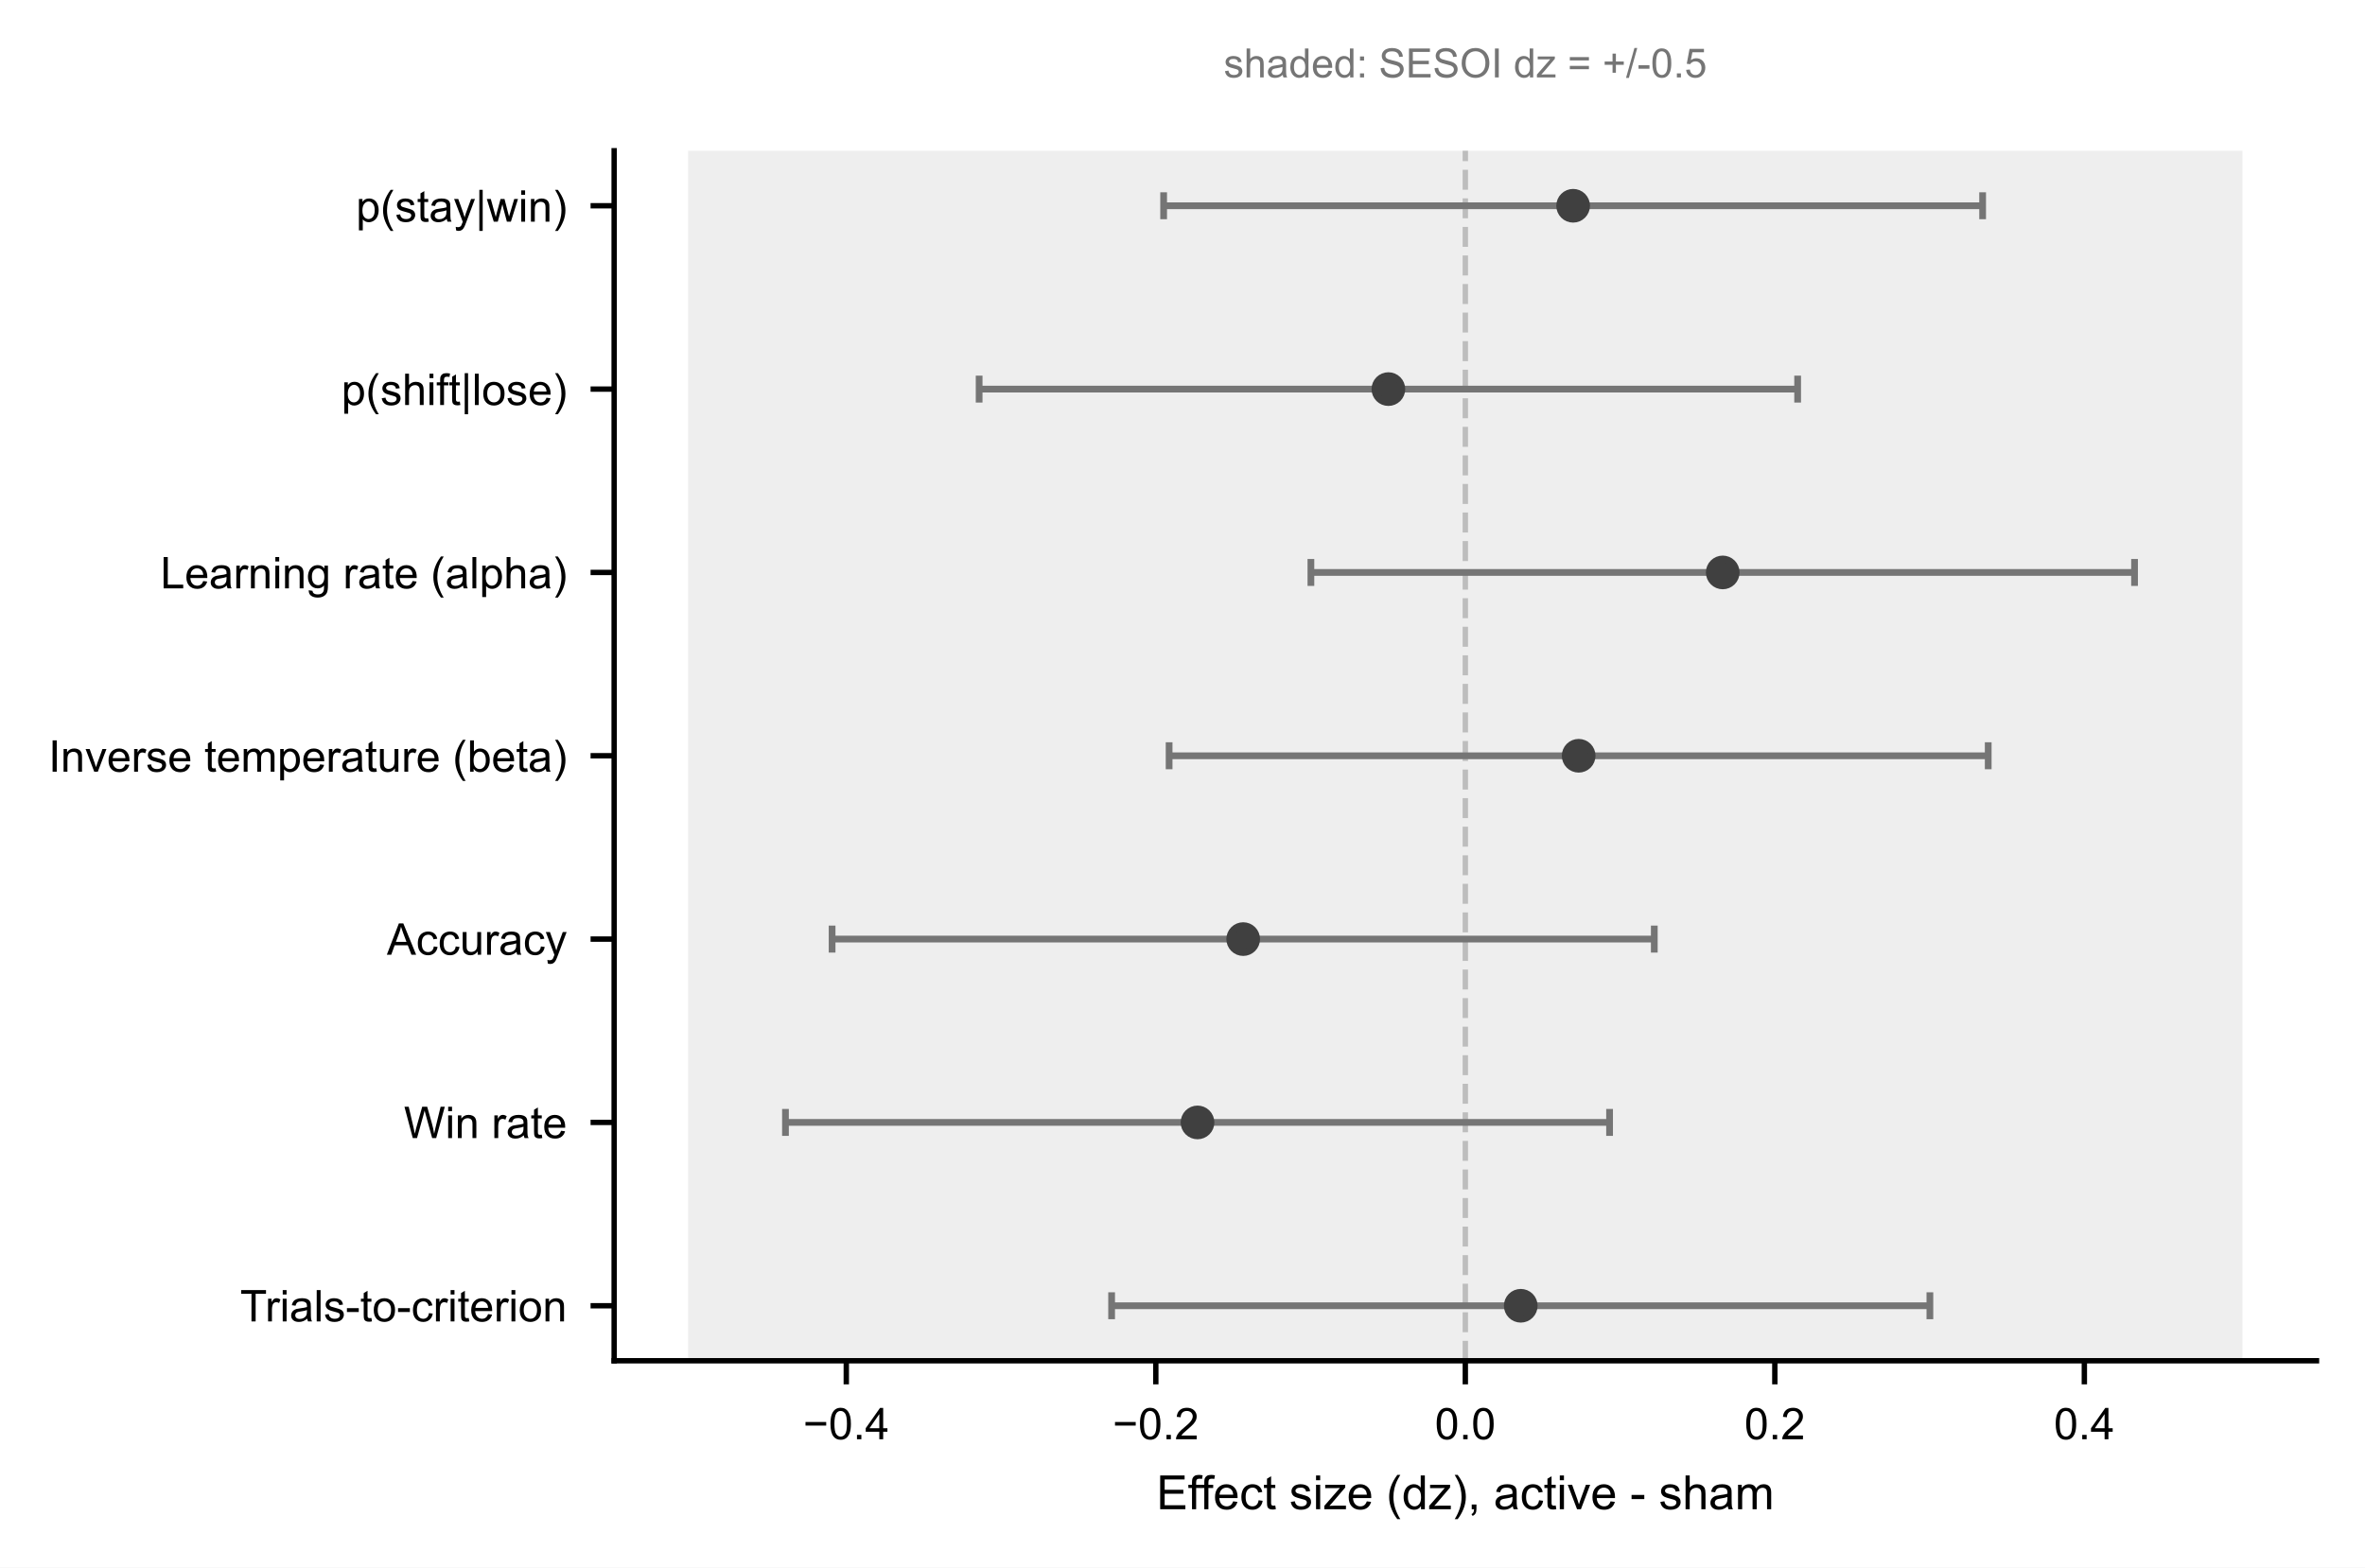
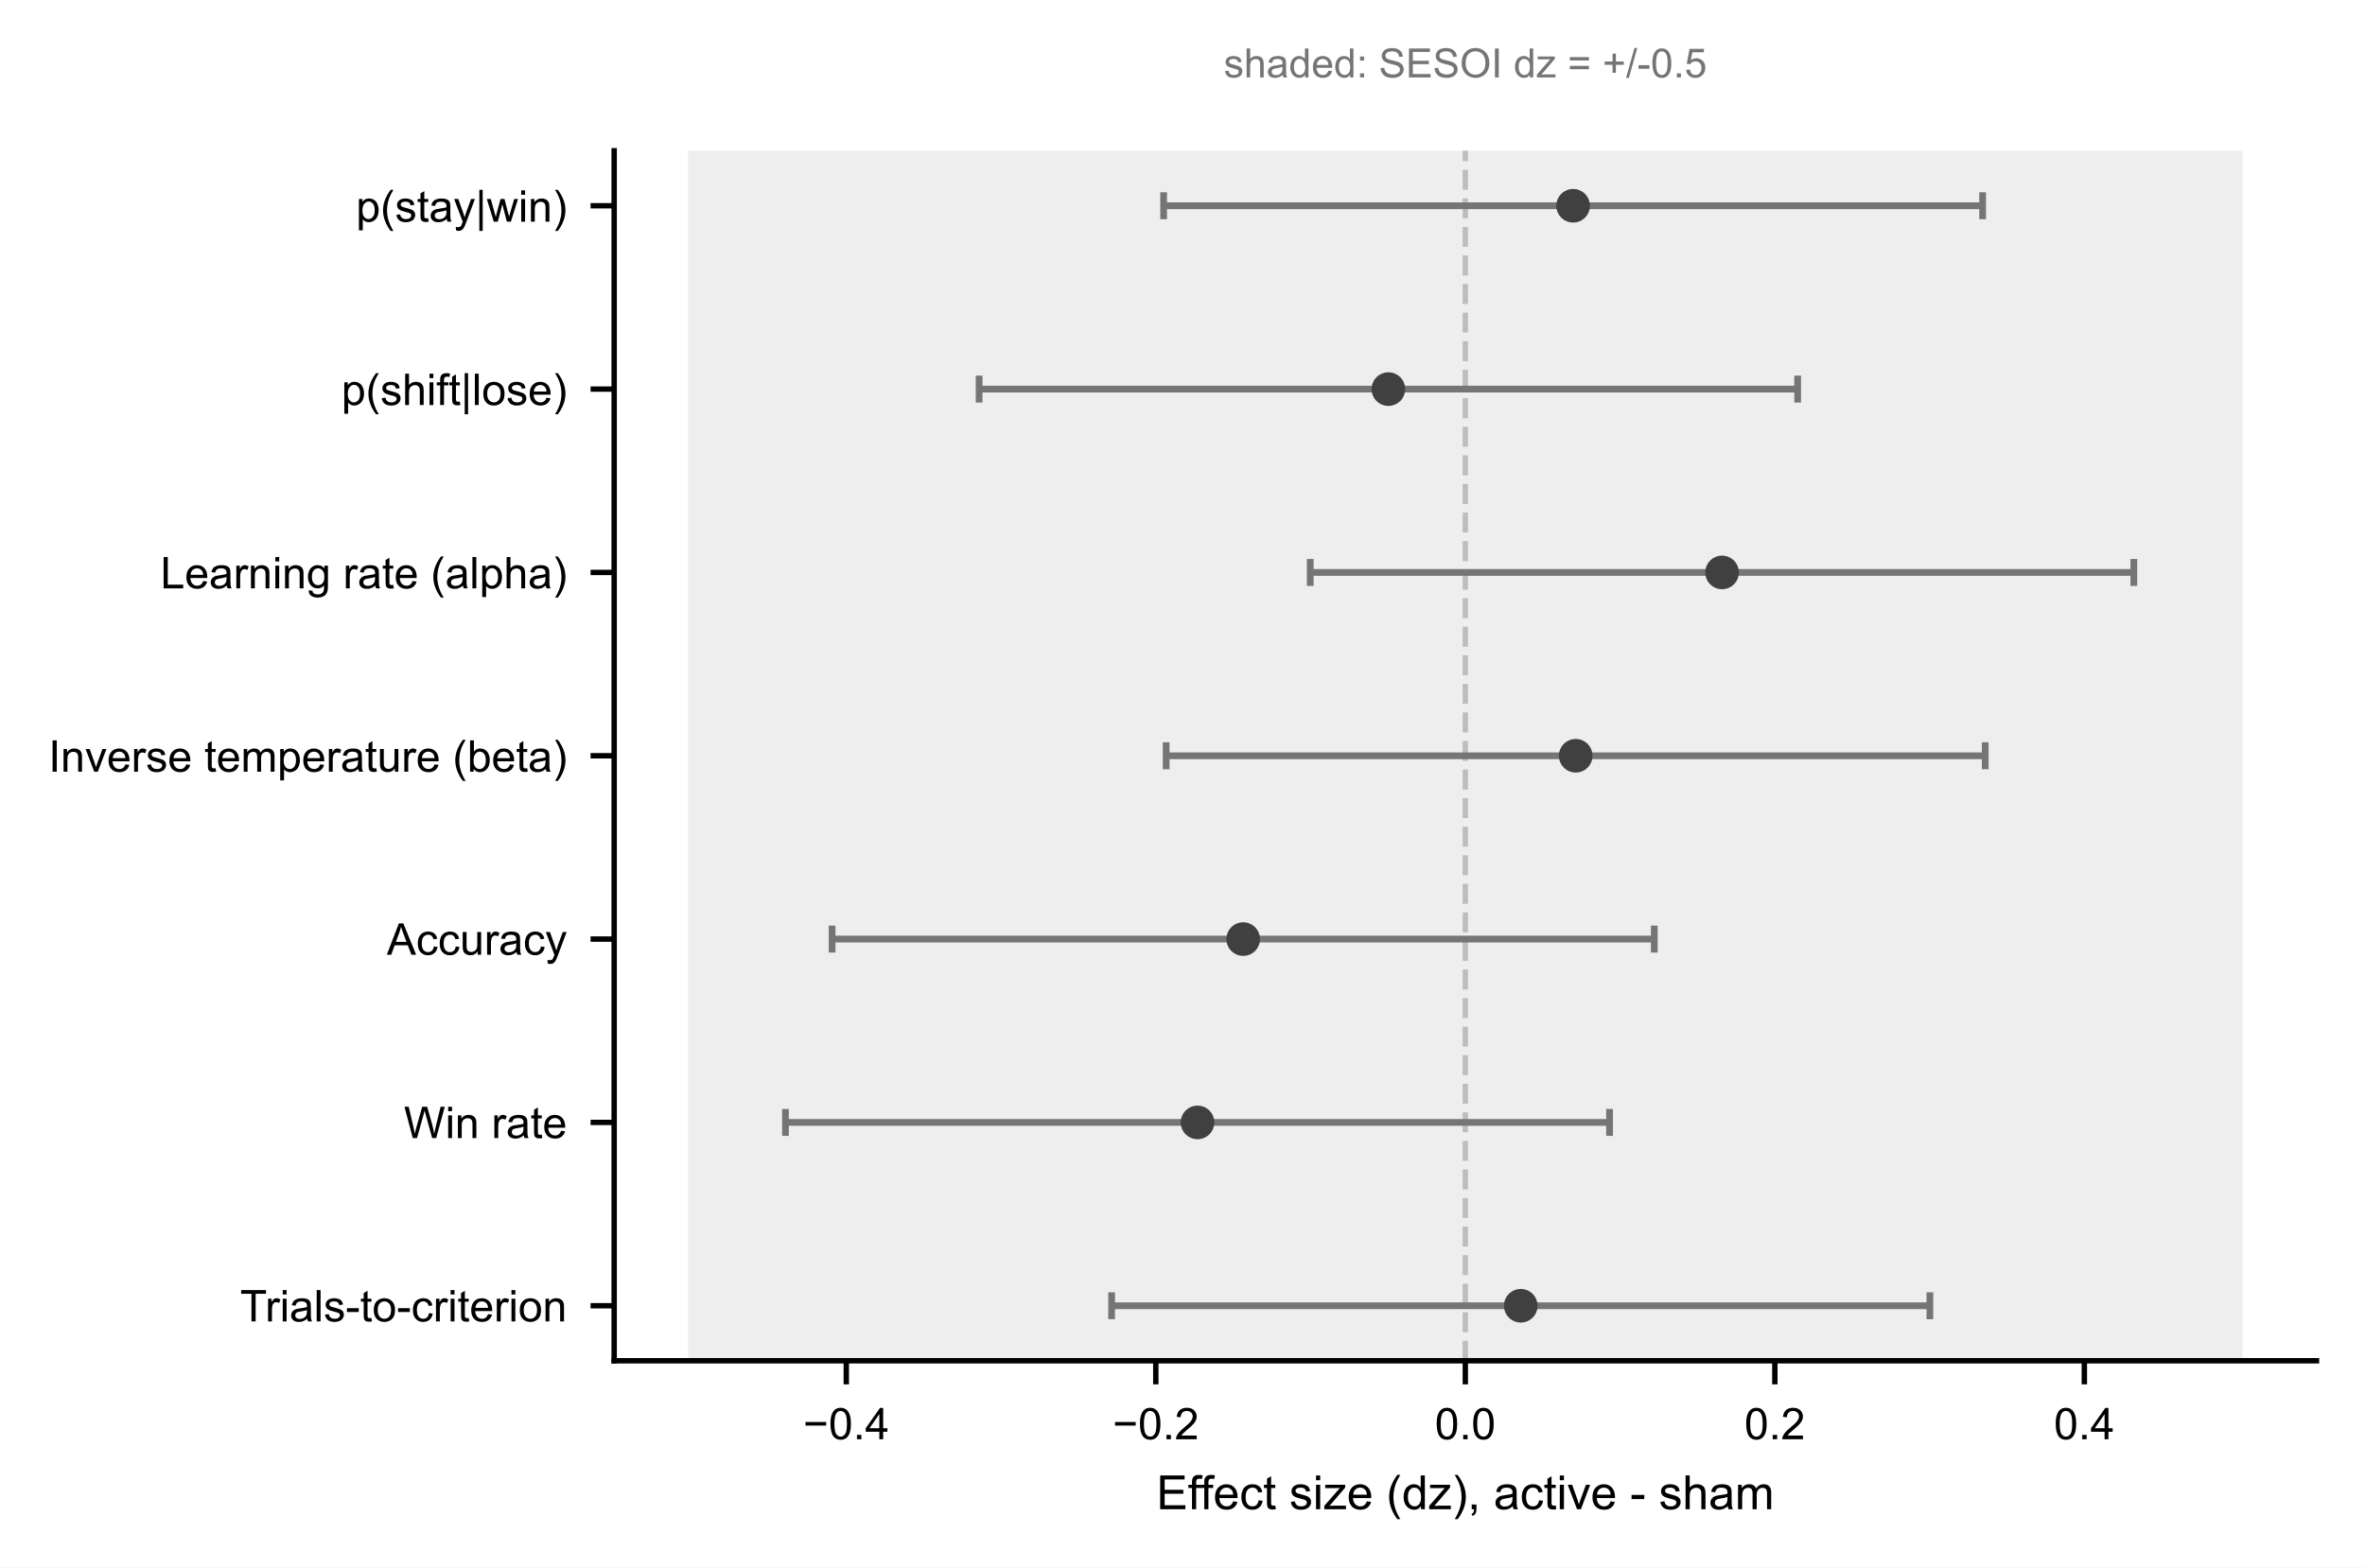
<svg xmlns="http://www.w3.org/2000/svg" xmlns:xlink="http://www.w3.org/1999/xlink" width="350.984pt" height="232.72pt" viewBox="0 0 350.984 232.72" version="1.1">
  <defs>
    <style type="text/css">*{stroke-linejoin: round; stroke-linecap: butt}</style>
  </defs>
  <g id="figure_1">
    <g id="patch_1">
      <path d="M 0 232.72  L 350.984 232.72  L 350.984 0  L 0 0  z " style="fill: #ffffff" />
    </g>
    <g id="axes_1">
      <g id="patch_2">
        <path d="M 91.146 202.007  L 343.784 202.007  L 343.784 22.381  L 91.146 22.381  z " style="fill: #ffffff" />
      </g>
      <g id="line2d_1">
-         <path d="M 217.465 202.007  L 217.465 22.381  " clip-path="url(#p2f16bd8822)" style="fill: none; stroke-dasharray: 2.96,1.28; stroke-dashoffset: 0; stroke: #bdbdbd; stroke-width: 0.8" />
+         <path d="M 217.465 202.007  L 217.465 22.381  " clip-path="url(#pdb732f2ac6)" style="fill: none; stroke-dasharray: 2.96,1.28; stroke-dashoffset: 0; stroke: #bdbdbd; stroke-width: 0.8" />
      </g>
      <g id="patch_3">
-         <path d="M 102.629 202.007  L 332.3 202.007  L 332.3 22.381  L 102.629 22.381  z " clip-path="url(#p2f16bd8822)" style="fill: #bdbdbd; opacity: 0.25; stroke: #bdbdbd; stroke-linejoin: miter" />
+         <path d="M 102.629 202.007  L 332.3 202.007  L 332.3 22.381  L 102.629 22.381  z " clip-path="url(#pdb732f2ac6)" style="fill: #bdbdbd; opacity: 0.25; stroke: #bdbdbd; stroke-linejoin: miter" />
      </g>
      <g id="matplotlib.axis_1">
        <g id="xtick_1">
          <g id="line2d_2">
            <defs>
-               <path id="m3617ac4c77" d="M 0 0  L 0 3.5  " style="stroke: #000000; stroke-width: 0.8" />
+               <path id="mc9910bec25" d="M 0 0  L 0 3.5  " style="stroke: #000000; stroke-width: 0.8" />
            </defs>
            <g>
-               <use xlink:href="#m3617ac4c77" x="125.596" y="202.007" style="stroke: #000000; stroke-width: 0.8" />
+               <use xlink:href="#mc9910bec25" x="125.596" y="202.007" style="stroke: #000000; stroke-width: 0.8" />
            </g>
          </g>
          <g id="text_1">
            <g transform="translate(119.1807 213.6593) scale(0.065 -0.065)">
              <defs>
                <path id="ArialMT-2212" d="M 3381 1997  L 356 1997  L 356 2522  L 3381 2522  L 3381 1997  z " transform="scale(0.015625)" />
                <path id="ArialMT-30" d="M 266 2259  Q 266 3072 433 3567  Q 600 4063 929 4331  Q 1259 4600 1759 4600  Q 2128 4600 2406 4451  Q 2684 4303 2865 4023  Q 3047 3744 3150 3342  Q 3253 2941 3253 2259  Q 3253 1453 3087 958  Q 2922 463 2592 192  Q 2263 -78 1759 -78  Q 1097 -78 719 397  Q 266 969 266 2259  z M 844 2259  Q 844 1131 1108 757  Q 1372 384 1759 384  Q 2147 384 2411 759  Q 2675 1134 2675 2259  Q 2675 3391 2411 3762  Q 2147 4134 1753 4134  Q 1366 4134 1134 3806  Q 844 3388 844 2259  z " transform="scale(0.015625)" />
                <path id="ArialMT-2e" d="M 581 0  L 581 641  L 1222 641  L 1222 0  L 581 0  z " transform="scale(0.015625)" />
                <path id="ArialMT-34" d="M 2069 0  L 2069 1097  L 81 1097  L 81 1613  L 2172 4581  L 2631 4581  L 2631 1613  L 3250 1613  L 3250 1097  L 2631 1097  L 2631 0  L 2069 0  z M 2069 1613  L 2069 3678  L 634 1613  L 2069 1613  z " transform="scale(0.015625)" />
              </defs>
              <use xlink:href="#ArialMT-2212" />
              <use xlink:href="#ArialMT-30" x="58.398" />
              <use xlink:href="#ArialMT-2e" x="114.014" />
              <use xlink:href="#ArialMT-34" x="141.797" />
            </g>
          </g>
        </g>
        <g id="xtick_2">
          <g id="line2d_3">
            <g>
-               <use xlink:href="#m3617ac4c77" x="171.531" y="202.007" style="stroke: #000000; stroke-width: 0.8" />
+               <use xlink:href="#mc9910bec25" x="171.531" y="202.007" style="stroke: #000000; stroke-width: 0.8" />
            </g>
          </g>
          <g id="text_2">
            <g transform="translate(165.1148 213.6593) scale(0.065 -0.065)">
              <defs>
                <path id="ArialMT-32" d="M 3222 541  L 3222 0  L 194 0  Q 188 203 259 391  Q 375 700 629 1000  Q 884 1300 1366 1694  Q 2113 2306 2375 2664  Q 2638 3022 2638 3341  Q 2638 3675 2398 3904  Q 2159 4134 1775 4134  Q 1369 4134 1125 3890  Q 881 3647 878 3216  L 300 3275  Q 359 3922 746 4261  Q 1134 4600 1788 4600  Q 2447 4600 2831 4234  Q 3216 3869 3216 3328  Q 3216 3053 3103 2787  Q 2991 2522 2730 2228  Q 2469 1934 1863 1422  Q 1356 997 1212 845  Q 1069 694 975 541  L 3222 541  z " transform="scale(0.015625)" />
              </defs>
              <use xlink:href="#ArialMT-2212" />
              <use xlink:href="#ArialMT-30" x="58.398" />
              <use xlink:href="#ArialMT-2e" x="114.014" />
              <use xlink:href="#ArialMT-32" x="141.797" />
            </g>
          </g>
        </g>
        <g id="xtick_3">
          <g id="line2d_4">
            <g>
-               <use xlink:href="#m3617ac4c77" x="217.465" y="202.007" style="stroke: #000000; stroke-width: 0.8" />
+               <use xlink:href="#mc9910bec25" x="217.465" y="202.007" style="stroke: #000000; stroke-width: 0.8" />
            </g>
          </g>
          <g id="text_3">
            <g transform="translate(212.9472 213.6593) scale(0.065 -0.065)">
              <use xlink:href="#ArialMT-30" />
              <use xlink:href="#ArialMT-2e" x="55.615" />
              <use xlink:href="#ArialMT-30" x="83.398" />
            </g>
          </g>
        </g>
        <g id="xtick_4">
          <g id="line2d_5">
            <g>
-               <use xlink:href="#m3617ac4c77" x="263.399" y="202.007" style="stroke: #000000; stroke-width: 0.8" />
+               <use xlink:href="#mc9910bec25" x="263.399" y="202.007" style="stroke: #000000; stroke-width: 0.8" />
            </g>
          </g>
          <g id="text_4">
            <g transform="translate(258.8813 213.6593) scale(0.065 -0.065)">
              <use xlink:href="#ArialMT-30" />
              <use xlink:href="#ArialMT-2e" x="55.615" />
              <use xlink:href="#ArialMT-32" x="83.398" />
            </g>
          </g>
        </g>
        <g id="xtick_5">
          <g id="line2d_6">
            <g>
-               <use xlink:href="#m3617ac4c77" x="309.333" y="202.007" style="stroke: #000000; stroke-width: 0.8" />
+               <use xlink:href="#mc9910bec25" x="309.333" y="202.007" style="stroke: #000000; stroke-width: 0.8" />
            </g>
          </g>
          <g id="text_5">
            <g transform="translate(304.8155 213.6593) scale(0.065 -0.065)">
              <use xlink:href="#ArialMT-30" />
              <use xlink:href="#ArialMT-2e" x="55.615" />
              <use xlink:href="#ArialMT-34" x="83.398" />
            </g>
          </g>
        </g>
        <g id="text_6">
          <g transform="translate(171.6267 224.0469) scale(0.07 -0.07)">
            <defs>
              <path id="ArialMT-45" d="M 506 0  L 506 4581  L 3819 4581  L 3819 4041  L 1113 4041  L 1113 2638  L 3647 2638  L 3647 2100  L 1113 2100  L 1113 541  L 3925 541  L 3925 0  L 506 0  z " transform="scale(0.015625)" />
              <path id="ArialMT-66" d="M 556 0  L 556 2881  L 59 2881  L 59 3319  L 556 3319  L 556 3672  Q 556 4006 616 4169  Q 697 4388 901 4523  Q 1106 4659 1475 4659  Q 1713 4659 2000 4603  L 1916 4113  Q 1741 4144 1584 4144  Q 1328 4144 1222 4034  Q 1116 3925 1116 3625  L 1116 3319  L 1763 3319  L 1763 2881  L 1116 2881  L 1116 0  L 556 0  z " transform="scale(0.015625)" />
              <path id="ArialMT-65" d="M 2694 1069  L 3275 997  Q 3138 488 2766 206  Q 2394 -75 1816 -75  Q 1088 -75 661 373  Q 234 822 234 1631  Q 234 2469 665 2931  Q 1097 3394 1784 3394  Q 2450 3394 2872 2941  Q 3294 2488 3294 1666  Q 3294 1616 3291 1516  L 816 1516  Q 847 969 1125 678  Q 1403 388 1819 388  Q 2128 388 2347 550  Q 2566 713 2694 1069  z M 847 1978  L 2700 1978  Q 2663 2397 2488 2606  Q 2219 2931 1791 2931  Q 1403 2931 1139 2672  Q 875 2413 847 1978  z " transform="scale(0.015625)" />
              <path id="ArialMT-63" d="M 2588 1216  L 3141 1144  Q 3050 572 2676 248  Q 2303 -75 1759 -75  Q 1078 -75 664 370  Q 250 816 250 1647  Q 250 2184 428 2587  Q 606 2991 970 3192  Q 1334 3394 1763 3394  Q 2303 3394 2647 3120  Q 2991 2847 3088 2344  L 2541 2259  Q 2463 2594 2264 2762  Q 2066 2931 1784 2931  Q 1359 2931 1093 2626  Q 828 2322 828 1663  Q 828 994 1084 691  Q 1341 388 1753 388  Q 2084 388 2306 591  Q 2528 794 2588 1216  z " transform="scale(0.015625)" />
              <path id="ArialMT-74" d="M 1650 503  L 1731 6  Q 1494 -44 1306 -44  Q 1000 -44 831 53  Q 663 150 594 308  Q 525 466 525 972  L 525 2881  L 113 2881  L 113 3319  L 525 3319  L 525 4141  L 1084 4478  L 1084 3319  L 1650 3319  L 1650 2881  L 1084 2881  L 1084 941  Q 1084 700 1114 631  Q 1144 563 1211 522  Q 1278 481 1403 481  Q 1497 481 1650 503  z " transform="scale(0.015625)" />
              <path id="ArialMT-20" transform="scale(0.015625)" />
              <path id="ArialMT-73" d="M 197 991  L 753 1078  Q 800 744 1014 566  Q 1228 388 1613 388  Q 2000 388 2187 545  Q 2375 703 2375 916  Q 2375 1106 2209 1216  Q 2094 1291 1634 1406  Q 1016 1563 777 1677  Q 538 1791 414 1992  Q 291 2194 291 2438  Q 291 2659 392 2848  Q 494 3038 669 3163  Q 800 3259 1026 3326  Q 1253 3394 1513 3394  Q 1903 3394 2198 3281  Q 2494 3169 2634 2976  Q 2775 2784 2828 2463  L 2278 2388  Q 2241 2644 2061 2787  Q 1881 2931 1553 2931  Q 1166 2931 1000 2803  Q 834 2675 834 2503  Q 834 2394 903 2306  Q 972 2216 1119 2156  Q 1203 2125 1616 2013  Q 2213 1853 2448 1751  Q 2684 1650 2818 1456  Q 2953 1263 2953 975  Q 2953 694 2789 445  Q 2625 197 2315 61  Q 2006 -75 1616 -75  Q 969 -75 630 194  Q 291 463 197 991  z " transform="scale(0.015625)" />
              <path id="ArialMT-69" d="M 425 3934  L 425 4581  L 988 4581  L 988 3934  L 425 3934  z M 425 0  L 425 3319  L 988 3319  L 988 0  L 425 0  z " transform="scale(0.015625)" />
              <path id="ArialMT-7a" d="M 125 0  L 125 456  L 2238 2881  Q 1878 2863 1603 2863  L 250 2863  L 250 3319  L 2963 3319  L 2963 2947  L 1166 841  L 819 456  Q 1197 484 1528 484  L 3063 484  L 3063 0  L 125 0  z " transform="scale(0.015625)" />
              <path id="ArialMT-28" d="M 1497 -1347  Q 1031 -759 709 28  Q 388 816 388 1659  Q 388 2403 628 3084  Q 909 3875 1497 4659  L 1900 4659  Q 1522 4009 1400 3731  Q 1209 3300 1100 2831  Q 966 2247 966 1656  Q 966 153 1900 -1347  L 1497 -1347  z " transform="scale(0.015625)" />
              <path id="ArialMT-64" d="M 2575 0  L 2575 419  Q 2259 -75 1647 -75  Q 1250 -75 917 144  Q 584 363 401 755  Q 219 1147 219 1656  Q 219 2153 384 2558  Q 550 2963 881 3178  Q 1213 3394 1622 3394  Q 1922 3394 2156 3267  Q 2391 3141 2538 2938  L 2538 4581  L 3097 4581  L 3097 0  L 2575 0  z M 797 1656  Q 797 1019 1065 703  Q 1334 388 1700 388  Q 2069 388 2326 689  Q 2584 991 2584 1609  Q 2584 2291 2321 2609  Q 2059 2928 1675 2928  Q 1300 2928 1048 2622  Q 797 2316 797 1656  z " transform="scale(0.015625)" />
              <path id="ArialMT-29" d="M 791 -1347  L 388 -1347  Q 1322 153 1322 1656  Q 1322 2244 1188 2822  Q 1081 3291 891 3722  Q 769 4003 388 4659  L 791 4659  Q 1378 3875 1659 3084  Q 1900 2403 1900 1659  Q 1900 816 1576 28  Q 1253 -759 791 -1347  z " transform="scale(0.015625)" />
              <path id="ArialMT-2c" d="M 569 0  L 569 641  L 1209 641  L 1209 0  Q 1209 -353 1084 -570  Q 959 -788 688 -906  L 531 -666  Q 709 -588 793 -436  Q 878 -284 888 0  L 569 0  z " transform="scale(0.015625)" />
              <path id="ArialMT-61" d="M 2588 409  Q 2275 144 1986 34  Q 1697 -75 1366 -75  Q 819 -75 525 192  Q 231 459 231 875  Q 231 1119 342 1320  Q 453 1522 633 1644  Q 813 1766 1038 1828  Q 1203 1872 1538 1913  Q 2219 1994 2541 2106  Q 2544 2222 2544 2253  Q 2544 2597 2384 2738  Q 2169 2928 1744 2928  Q 1347 2928 1158 2789  Q 969 2650 878 2297  L 328 2372  Q 403 2725 575 2942  Q 747 3159 1072 3276  Q 1397 3394 1825 3394  Q 2250 3394 2515 3294  Q 2781 3194 2906 3042  Q 3031 2891 3081 2659  Q 3109 2516 3109 2141  L 3109 1391  Q 3109 606 3145 398  Q 3181 191 3288 0  L 2700 0  Q 2613 175 2588 409  z M 2541 1666  Q 2234 1541 1622 1453  Q 1275 1403 1131 1340  Q 988 1278 909 1158  Q 831 1038 831 891  Q 831 666 1001 516  Q 1172 366 1500 366  Q 1825 366 2078 508  Q 2331 650 2450 897  Q 2541 1088 2541 1459  L 2541 1666  z " transform="scale(0.015625)" />
              <path id="ArialMT-76" d="M 1344 0  L 81 3319  L 675 3319  L 1388 1331  Q 1503 1009 1600 663  Q 1675 925 1809 1294  L 2547 3319  L 3125 3319  L 1869 0  L 1344 0  z " transform="scale(0.015625)" />
              <path id="ArialMT-2d" d="M 203 1375  L 203 1941  L 1931 1941  L 1931 1375  L 203 1375  z " transform="scale(0.015625)" />
              <path id="ArialMT-68" d="M 422 0  L 422 4581  L 984 4581  L 984 2938  Q 1378 3394 1978 3394  Q 2347 3394 2619 3248  Q 2891 3103 3008 2847  Q 3125 2591 3125 2103  L 3125 0  L 2563 0  L 2563 2103  Q 2563 2525 2380 2717  Q 2197 2909 1863 2909  Q 1613 2909 1392 2779  Q 1172 2650 1078 2428  Q 984 2206 984 1816  L 984 0  L 422 0  z " transform="scale(0.015625)" />
              <path id="ArialMT-6d" d="M 422 0  L 422 3319  L 925 3319  L 925 2853  Q 1081 3097 1340 3245  Q 1600 3394 1931 3394  Q 2300 3394 2536 3241  Q 2772 3088 2869 2813  Q 3263 3394 3894 3394  Q 4388 3394 4653 3120  Q 4919 2847 4919 2278  L 4919 0  L 4359 0  L 4359 2091  Q 4359 2428 4304 2576  Q 4250 2725 4106 2815  Q 3963 2906 3769 2906  Q 3419 2906 3187 2673  Q 2956 2441 2956 1928  L 2956 0  L 2394 0  L 2394 2156  Q 2394 2531 2256 2718  Q 2119 2906 1806 2906  Q 1569 2906 1367 2781  Q 1166 2656 1075 2415  Q 984 2175 984 1722  L 984 0  L 422 0  z " transform="scale(0.015625)" />
            </defs>
            <use xlink:href="#ArialMT-45" />
            <use xlink:href="#ArialMT-66" x="66.699" />
            <use xlink:href="#ArialMT-66" x="92.732" />
            <use xlink:href="#ArialMT-65" x="120.516" />
            <use xlink:href="#ArialMT-63" x="176.131" />
            <use xlink:href="#ArialMT-74" x="226.131" />
            <use xlink:href="#ArialMT-20" x="253.914" />
            <use xlink:href="#ArialMT-73" x="281.697" />
            <use xlink:href="#ArialMT-69" x="331.697" />
            <use xlink:href="#ArialMT-7a" x="353.914" />
            <use xlink:href="#ArialMT-65" x="403.914" />
            <use xlink:href="#ArialMT-20" x="459.529" />
            <use xlink:href="#ArialMT-28" x="487.312" />
            <use xlink:href="#ArialMT-64" x="520.613" />
            <use xlink:href="#ArialMT-7a" x="576.229" />
            <use xlink:href="#ArialMT-29" x="626.229" />
            <use xlink:href="#ArialMT-2c" x="659.529" />
            <use xlink:href="#ArialMT-20" x="687.312" />
            <use xlink:href="#ArialMT-61" x="715.096" />
            <use xlink:href="#ArialMT-63" x="770.711" />
            <use xlink:href="#ArialMT-74" x="820.711" />
            <use xlink:href="#ArialMT-69" x="848.494" />
            <use xlink:href="#ArialMT-76" x="870.711" />
            <use xlink:href="#ArialMT-65" x="920.711" />
            <use xlink:href="#ArialMT-20" x="976.326" />
            <use xlink:href="#ArialMT-2d" x="1004.109" />
            <use xlink:href="#ArialMT-20" x="1037.41" />
            <use xlink:href="#ArialMT-73" x="1065.193" />
            <use xlink:href="#ArialMT-68" x="1115.193" />
            <use xlink:href="#ArialMT-61" x="1170.809" />
            <use xlink:href="#ArialMT-6d" x="1226.424" />
          </g>
        </g>
      </g>
      <g id="matplotlib.axis_2">
        <g id="ytick_1">
          <g id="line2d_7">
            <defs>
-               <path id="m0701cb47b9" d="M 0 0  L -3.5 0  " style="stroke: #000000; stroke-width: 0.8" />
+               <path id="m14293711ae" d="M 0 0  L -3.5 0  " style="stroke: #000000; stroke-width: 0.8" />
            </defs>
            <g>
-               <use xlink:href="#m0701cb47b9" x="91.146" y="193.842" style="stroke: #000000; stroke-width: 0.8" />
+               <use xlink:href="#m14293711ae" x="91.146" y="193.842" style="stroke: #000000; stroke-width: 0.8" />
            </g>
          </g>
          <g id="text_7">
            <g transform="translate(35.63648 196.1682) scale(0.065 -0.065)">
              <defs>
                <path id="ArialMT-54" d="M 1659 0  L 1659 4041  L 150 4041  L 150 4581  L 3781 4581  L 3781 4041  L 2266 4041  L 2266 0  L 1659 0  z " transform="scale(0.015625)" />
                <path id="ArialMT-72" d="M 416 0  L 416 3319  L 922 3319  L 922 2816  Q 1116 3169 1280 3281  Q 1444 3394 1641 3394  Q 1925 3394 2219 3213  L 2025 2691  Q 1819 2813 1613 2813  Q 1428 2813 1281 2702  Q 1134 2591 1072 2394  Q 978 2094 978 1738  L 978 0  L 416 0  z " transform="scale(0.015625)" />
                <path id="ArialMT-6c" d="M 409 0  L 409 4581  L 972 4581  L 972 0  L 409 0  z " transform="scale(0.015625)" />
                <path id="ArialMT-6f" d="M 213 1659  Q 213 2581 725 3025  Q 1153 3394 1769 3394  Q 2453 3394 2887 2945  Q 3322 2497 3322 1706  Q 3322 1066 3130 698  Q 2938 331 2570 128  Q 2203 -75 1769 -75  Q 1072 -75 642 372  Q 213 819 213 1659  z M 791 1659  Q 791 1022 1069 705  Q 1347 388 1769 388  Q 2188 388 2466 706  Q 2744 1025 2744 1678  Q 2744 2294 2464 2611  Q 2184 2928 1769 2928  Q 1347 2928 1069 2612  Q 791 2297 791 1659  z " transform="scale(0.015625)" />
                <path id="ArialMT-6e" d="M 422 0  L 422 3319  L 928 3319  L 928 2847  Q 1294 3394 1984 3394  Q 2284 3394 2536 3286  Q 2788 3178 2913 3003  Q 3038 2828 3088 2588  Q 3119 2431 3119 2041  L 3119 0  L 2556 0  L 2556 2019  Q 2556 2363 2490 2533  Q 2425 2703 2258 2804  Q 2091 2906 1866 2906  Q 1506 2906 1245 2678  Q 984 2450 984 1813  L 984 0  L 422 0  z " transform="scale(0.015625)" />
              </defs>
              <use xlink:href="#ArialMT-54" />
              <use xlink:href="#ArialMT-72" x="57.334" />
              <use xlink:href="#ArialMT-69" x="90.635" />
              <use xlink:href="#ArialMT-61" x="112.852" />
              <use xlink:href="#ArialMT-6c" x="168.467" />
              <use xlink:href="#ArialMT-73" x="190.684" />
              <use xlink:href="#ArialMT-2d" x="240.684" />
              <use xlink:href="#ArialMT-74" x="273.984" />
              <use xlink:href="#ArialMT-6f" x="301.768" />
              <use xlink:href="#ArialMT-2d" x="357.383" />
              <use xlink:href="#ArialMT-63" x="390.684" />
              <use xlink:href="#ArialMT-72" x="440.684" />
              <use xlink:href="#ArialMT-69" x="473.984" />
              <use xlink:href="#ArialMT-74" x="496.201" />
              <use xlink:href="#ArialMT-65" x="523.984" />
              <use xlink:href="#ArialMT-72" x="579.6" />
              <use xlink:href="#ArialMT-69" x="612.9" />
              <use xlink:href="#ArialMT-6f" x="635.117" />
              <use xlink:href="#ArialMT-6e" x="690.732" />
            </g>
          </g>
        </g>
        <g id="ytick_2">
          <g id="line2d_8">
            <g>
-               <use xlink:href="#m0701cb47b9" x="91.146" y="166.626" style="stroke: #000000; stroke-width: 0.8" />
+               <use xlink:href="#m14293711ae" x="91.146" y="166.626" style="stroke: #000000; stroke-width: 0.8" />
            </g>
          </g>
          <g id="text_8">
            <g transform="translate(59.94648 168.9522) scale(0.065 -0.065)">
              <defs>
                <path id="ArialMT-57" d="M 1294 0  L 78 4581  L 700 4581  L 1397 1578  Q 1509 1106 1591 641  Q 1766 1375 1797 1488  L 2669 4581  L 3400 4581  L 4056 2263  Q 4303 1400 4413 641  Q 4500 1075 4641 1638  L 5359 4581  L 5969 4581  L 4713 0  L 4128 0  L 3163 3491  Q 3041 3928 3019 4028  Q 2947 3713 2884 3491  L 1913 0  L 1294 0  z " transform="scale(0.015625)" />
              </defs>
              <use xlink:href="#ArialMT-57" />
              <use xlink:href="#ArialMT-69" x="94.385" />
              <use xlink:href="#ArialMT-6e" x="116.602" />
              <use xlink:href="#ArialMT-20" x="172.217" />
              <use xlink:href="#ArialMT-72" x="200" />
              <use xlink:href="#ArialMT-61" x="233.301" />
              <use xlink:href="#ArialMT-74" x="288.916" />
              <use xlink:href="#ArialMT-65" x="316.699" />
            </g>
          </g>
        </g>
        <g id="ytick_3">
          <g id="line2d_9">
            <g>
-               <use xlink:href="#m0701cb47b9" x="91.146" y="139.41" style="stroke: #000000; stroke-width: 0.8" />
+               <use xlink:href="#m14293711ae" x="91.146" y="139.41" style="stroke: #000000; stroke-width: 0.8" />
            </g>
          </g>
          <g id="text_9">
            <g transform="translate(57.41656 141.7362) scale(0.065 -0.065)">
              <defs>
                <path id="ArialMT-41" d="M -9 0  L 1750 4581  L 2403 4581  L 4278 0  L 3588 0  L 3053 1388  L 1138 1388  L 634 0  L -9 0  z M 1313 1881  L 2866 1881  L 2388 3150  Q 2169 3728 2063 4100  Q 1975 3659 1816 3225  L 1313 1881  z " transform="scale(0.015625)" />
                <path id="ArialMT-75" d="M 2597 0  L 2597 488  Q 2209 -75 1544 -75  Q 1250 -75 995 37  Q 741 150 617 320  Q 494 491 444 738  Q 409 903 409 1263  L 409 3319  L 972 3319  L 972 1478  Q 972 1038 1006 884  Q 1059 663 1231 536  Q 1403 409 1656 409  Q 1909 409 2131 539  Q 2353 669 2445 892  Q 2538 1116 2538 1541  L 2538 3319  L 3100 3319  L 3100 0  L 2597 0  z " transform="scale(0.015625)" />
                <path id="ArialMT-79" d="M 397 -1278  L 334 -750  Q 519 -800 656 -800  Q 844 -800 956 -737  Q 1069 -675 1141 -563  Q 1194 -478 1313 -144  Q 1328 -97 1363 -6  L 103 3319  L 709 3319  L 1400 1397  Q 1534 1031 1641 628  Q 1738 1016 1872 1384  L 2581 3319  L 3144 3319  L 1881 -56  Q 1678 -603 1566 -809  Q 1416 -1088 1222 -1217  Q 1028 -1347 759 -1347  Q 597 -1347 397 -1278  z " transform="scale(0.015625)" />
              </defs>
              <use xlink:href="#ArialMT-41" />
              <use xlink:href="#ArialMT-63" x="66.699" />
              <use xlink:href="#ArialMT-63" x="116.699" />
              <use xlink:href="#ArialMT-75" x="166.699" />
              <use xlink:href="#ArialMT-72" x="222.314" />
              <use xlink:href="#ArialMT-61" x="255.615" />
              <use xlink:href="#ArialMT-63" x="311.23" />
              <use xlink:href="#ArialMT-79" x="361.23" />
            </g>
          </g>
        </g>
        <g id="ytick_4">
          <g id="line2d_10">
            <g>
-               <use xlink:href="#m0701cb47b9" x="91.146" y="112.194" style="stroke: #000000; stroke-width: 0.8" />
+               <use xlink:href="#m14293711ae" x="91.146" y="112.194" style="stroke: #000000; stroke-width: 0.8" />
            </g>
          </g>
          <g id="text_10">
            <g transform="translate(7.2 114.5598) scale(0.065 -0.065)">
              <defs>
                <path id="ArialMT-49" d="M 597 0  L 597 4581  L 1203 4581  L 1203 0  L 597 0  z " transform="scale(0.015625)" />
                <path id="ArialMT-70" d="M 422 -1272  L 422 3319  L 934 3319  L 934 2888  Q 1116 3141 1344 3267  Q 1572 3394 1897 3394  Q 2322 3394 2647 3175  Q 2972 2956 3137 2557  Q 3303 2159 3303 1684  Q 3303 1175 3120 767  Q 2938 359 2589 142  Q 2241 -75 1856 -75  Q 1575 -75 1351 44  Q 1128 163 984 344  L 984 -1272  L 422 -1272  z M 931 1641  Q 931 1000 1190 694  Q 1450 388 1819 388  Q 2194 388 2461 705  Q 2728 1022 2728 1688  Q 2728 2322 2467 2637  Q 2206 2953 1844 2953  Q 1484 2953 1207 2617  Q 931 2281 931 1641  z " transform="scale(0.015625)" />
                <path id="ArialMT-62" d="M 941 0  L 419 0  L 419 4581  L 981 4581  L 981 2947  Q 1338 3394 1891 3394  Q 2197 3394 2470 3270  Q 2744 3147 2920 2923  Q 3097 2700 3197 2384  Q 3297 2069 3297 1709  Q 3297 856 2875 390  Q 2453 -75 1863 -75  Q 1275 -75 941 416  L 941 0  z M 934 1684  Q 934 1088 1097 822  Q 1363 388 1816 388  Q 2184 388 2453 708  Q 2722 1028 2722 1663  Q 2722 2313 2464 2622  Q 2206 2931 1841 2931  Q 1472 2931 1203 2611  Q 934 2291 934 1684  z " transform="scale(0.015625)" />
              </defs>
              <use xlink:href="#ArialMT-49" />
              <use xlink:href="#ArialMT-6e" x="27.783" />
              <use xlink:href="#ArialMT-76" x="83.398" />
              <use xlink:href="#ArialMT-65" x="133.398" />
              <use xlink:href="#ArialMT-72" x="189.014" />
              <use xlink:href="#ArialMT-73" x="222.314" />
              <use xlink:href="#ArialMT-65" x="272.314" />
              <use xlink:href="#ArialMT-20" x="327.93" />
              <use xlink:href="#ArialMT-74" x="355.713" />
              <use xlink:href="#ArialMT-65" x="383.496" />
              <use xlink:href="#ArialMT-6d" x="439.111" />
              <use xlink:href="#ArialMT-70" x="522.412" />
              <use xlink:href="#ArialMT-65" x="578.027" />
              <use xlink:href="#ArialMT-72" x="633.643" />
              <use xlink:href="#ArialMT-61" x="666.943" />
              <use xlink:href="#ArialMT-74" x="722.559" />
              <use xlink:href="#ArialMT-75" x="750.342" />
              <use xlink:href="#ArialMT-72" x="805.957" />
              <use xlink:href="#ArialMT-65" x="839.258" />
              <use xlink:href="#ArialMT-20" x="894.873" />
              <use xlink:href="#ArialMT-28" x="922.656" />
              <use xlink:href="#ArialMT-62" x="955.957" />
              <use xlink:href="#ArialMT-65" x="1011.572" />
              <use xlink:href="#ArialMT-74" x="1067.188" />
              <use xlink:href="#ArialMT-61" x="1094.971" />
              <use xlink:href="#ArialMT-29" x="1150.586" />
            </g>
          </g>
        </g>
        <g id="ytick_5">
          <g id="line2d_11">
            <g>
-               <use xlink:href="#m0701cb47b9" x="91.146" y="84.978" style="stroke: #000000; stroke-width: 0.8" />
+               <use xlink:href="#m14293711ae" x="91.146" y="84.978" style="stroke: #000000; stroke-width: 0.8" />
            </g>
          </g>
          <g id="text_11">
            <g transform="translate(23.8075 87.34379) scale(0.065 -0.065)">
              <defs>
                <path id="ArialMT-4c" d="M 469 0  L 469 4581  L 1075 4581  L 1075 541  L 3331 541  L 3331 0  L 469 0  z " transform="scale(0.015625)" />
                <path id="ArialMT-67" d="M 319 -275  L 866 -356  Q 900 -609 1056 -725  Q 1266 -881 1628 -881  Q 2019 -881 2231 -725  Q 2444 -569 2519 -288  Q 2563 -116 2559 434  Q 2191 0 1641 0  Q 956 0 581 494  Q 206 988 206 1678  Q 206 2153 378 2554  Q 550 2956 876 3175  Q 1203 3394 1644 3394  Q 2231 3394 2613 2919  L 2613 3319  L 3131 3319  L 3131 450  Q 3131 -325 2973 -648  Q 2816 -972 2473 -1159  Q 2131 -1347 1631 -1347  Q 1038 -1347 672 -1080  Q 306 -813 319 -275  z M 784 1719  Q 784 1066 1043 766  Q 1303 466 1694 466  Q 2081 466 2343 764  Q 2606 1063 2606 1700  Q 2606 2309 2336 2618  Q 2066 2928 1684 2928  Q 1309 2928 1046 2623  Q 784 2319 784 1719  z " transform="scale(0.015625)" />
              </defs>
              <use xlink:href="#ArialMT-4c" />
              <use xlink:href="#ArialMT-65" x="55.615" />
              <use xlink:href="#ArialMT-61" x="111.23" />
              <use xlink:href="#ArialMT-72" x="166.846" />
              <use xlink:href="#ArialMT-6e" x="200.146" />
              <use xlink:href="#ArialMT-69" x="255.762" />
              <use xlink:href="#ArialMT-6e" x="277.979" />
              <use xlink:href="#ArialMT-67" x="333.594" />
              <use xlink:href="#ArialMT-20" x="389.209" />
              <use xlink:href="#ArialMT-72" x="416.992" />
              <use xlink:href="#ArialMT-61" x="450.293" />
              <use xlink:href="#ArialMT-74" x="505.908" />
              <use xlink:href="#ArialMT-65" x="533.691" />
              <use xlink:href="#ArialMT-20" x="589.307" />
              <use xlink:href="#ArialMT-28" x="617.09" />
              <use xlink:href="#ArialMT-61" x="650.391" />
              <use xlink:href="#ArialMT-6c" x="706.006" />
              <use xlink:href="#ArialMT-70" x="728.223" />
              <use xlink:href="#ArialMT-68" x="783.838" />
              <use xlink:href="#ArialMT-61" x="839.453" />
              <use xlink:href="#ArialMT-29" x="895.068" />
            </g>
          </g>
        </g>
        <g id="ytick_6">
          <g id="line2d_12">
            <g>
-               <use xlink:href="#m0701cb47b9" x="91.146" y="57.762" style="stroke: #000000; stroke-width: 0.8" />
+               <use xlink:href="#m14293711ae" x="91.146" y="57.762" style="stroke: #000000; stroke-width: 0.8" />
            </g>
          </g>
          <g id="text_12">
            <g transform="translate(50.66977 60.12779) scale(0.065 -0.065)">
              <defs>
                <path id="ArialMT-7c" d="M 588 -1347  L 588 4659  L 1078 4659  L 1078 -1347  L 588 -1347  z " transform="scale(0.015625)" />
              </defs>
              <use xlink:href="#ArialMT-70" />
              <use xlink:href="#ArialMT-28" x="55.615" />
              <use xlink:href="#ArialMT-73" x="88.916" />
              <use xlink:href="#ArialMT-68" x="138.916" />
              <use xlink:href="#ArialMT-69" x="194.531" />
              <use xlink:href="#ArialMT-66" x="216.748" />
              <use xlink:href="#ArialMT-74" x="244.531" />
              <use xlink:href="#ArialMT-7c" x="272.314" />
              <use xlink:href="#ArialMT-6c" x="298.291" />
              <use xlink:href="#ArialMT-6f" x="320.508" />
              <use xlink:href="#ArialMT-73" x="376.123" />
              <use xlink:href="#ArialMT-65" x="426.123" />
              <use xlink:href="#ArialMT-29" x="481.738" />
            </g>
          </g>
        </g>
        <g id="ytick_7">
          <g id="line2d_13">
            <g>
-               <use xlink:href="#m0701cb47b9" x="91.146" y="30.546" style="stroke: #000000; stroke-width: 0.8" />
+               <use xlink:href="#m14293711ae" x="91.146" y="30.546" style="stroke: #000000; stroke-width: 0.8" />
            </g>
          </g>
          <g id="text_13">
            <g transform="translate(52.84016 32.91179) scale(0.065 -0.065)">
              <defs>
                <path id="ArialMT-77" d="M 1034 0  L 19 3319  L 600 3319  L 1128 1403  L 1325 691  Q 1338 744 1497 1375  L 2025 3319  L 2603 3319  L 3100 1394  L 3266 759  L 3456 1400  L 4025 3319  L 4572 3319  L 3534 0  L 2950 0  L 2422 1988  L 2294 2553  L 1622 0  L 1034 0  z " transform="scale(0.015625)" />
              </defs>
              <use xlink:href="#ArialMT-70" />
              <use xlink:href="#ArialMT-28" x="55.615" />
              <use xlink:href="#ArialMT-73" x="88.916" />
              <use xlink:href="#ArialMT-74" x="138.916" />
              <use xlink:href="#ArialMT-61" x="166.699" />
              <use xlink:href="#ArialMT-79" x="222.314" />
              <use xlink:href="#ArialMT-7c" x="272.314" />
              <use xlink:href="#ArialMT-77" x="298.291" />
              <use xlink:href="#ArialMT-69" x="370.508" />
              <use xlink:href="#ArialMT-6e" x="392.725" />
              <use xlink:href="#ArialMT-29" x="448.34" />
            </g>
          </g>
        </g>
      </g>
      <g id="patch_4">
        <path d="M 91.146 202.007  L 91.146 22.381  " style="fill: none; stroke: #000000; stroke-width: 0.8; stroke-linejoin: miter; stroke-linecap: square" />
      </g>
      <g id="patch_5">
        <path d="M 91.146 202.007  L 343.784 202.007  " style="fill: none; stroke: #000000; stroke-width: 0.8; stroke-linejoin: miter; stroke-linecap: square" />
      </g>
      <g id="LineCollection_1">
-         <path d="M 164.973 193.842  L 286.41 193.842  " clip-path="url(#p2f16bd8822)" style="fill: none; stroke: #757575" />
-         <path d="M 116.57 166.626  L 238.873 166.626  " clip-path="url(#p2f16bd8822)" style="fill: none; stroke: #757575" />
-         <path d="M 123.489 139.41  L 245.51 139.41  " clip-path="url(#p2f16bd8822)" style="fill: none; stroke: #757575" />
-         <path d="M 173.505 112.194  L 295.066 112.194  " clip-path="url(#p2f16bd8822)" style="fill: none; stroke: #757575" />
-         <path d="M 194.548 84.978  L 316.783 84.978  " clip-path="url(#p2f16bd8822)" style="fill: none; stroke: #757575" />
-         <path d="M 145.311 57.762  L 266.784 57.762  " clip-path="url(#p2f16bd8822)" style="fill: none; stroke: #757575" />
-         <path d="M 172.692 30.546  L 294.237 30.546  " clip-path="url(#p2f16bd8822)" style="fill: none; stroke: #757575" />
+         <path d="M 164.973 193.842  L 286.41 193.842  " clip-path="url(#pdb732f2ac6)" style="fill: none; stroke: #757575" />
+         <path d="M 116.57 166.626  L 238.873 166.626  " clip-path="url(#pdb732f2ac6)" style="fill: none; stroke: #757575" />
+         <path d="M 123.489 139.41  L 245.51 139.41  " clip-path="url(#pdb732f2ac6)" style="fill: none; stroke: #757575" />
+         <path d="M 173.07 112.194  L 294.622 112.194  " clip-path="url(#pdb732f2ac6)" style="fill: none; stroke: #757575" />
+         <path d="M 194.451 84.978  L 316.681 84.978  " clip-path="url(#pdb732f2ac6)" style="fill: none; stroke: #757575" />
+         <path d="M 145.311 57.762  L 266.784 57.762  " clip-path="url(#pdb732f2ac6)" style="fill: none; stroke: #757575" />
+         <path d="M 172.692 30.546  L 294.237 30.546  " clip-path="url(#pdb732f2ac6)" style="fill: none; stroke: #757575" />
      </g>
      <g id="line2d_14">
        <defs>
-           <path id="mf074676b71" d="M 0 2  L 0 -2  " style="stroke: #757575" />
+           <path id="m17a4717a6f" d="M 0 2  L 0 -2  " style="stroke: #757575" />
        </defs>
-         <g clip-path="url(#p2f16bd8822)">
-           <use xlink:href="#mf074676b71" x="164.973" y="193.842" style="fill: #757575; stroke: #757575" />
-           <use xlink:href="#mf074676b71" x="116.57" y="166.626" style="fill: #757575; stroke: #757575" />
-           <use xlink:href="#mf074676b71" x="123.489" y="139.41" style="fill: #757575; stroke: #757575" />
-           <use xlink:href="#mf074676b71" x="173.505" y="112.194" style="fill: #757575; stroke: #757575" />
-           <use xlink:href="#mf074676b71" x="194.548" y="84.978" style="fill: #757575; stroke: #757575" />
-           <use xlink:href="#mf074676b71" x="145.311" y="57.762" style="fill: #757575; stroke: #757575" />
-           <use xlink:href="#mf074676b71" x="172.692" y="30.546" style="fill: #757575; stroke: #757575" />
+         <g clip-path="url(#pdb732f2ac6)">
+           <use xlink:href="#m17a4717a6f" x="164.973" y="193.842" style="fill: #757575; stroke: #757575" />
+           <use xlink:href="#m17a4717a6f" x="116.57" y="166.626" style="fill: #757575; stroke: #757575" />
+           <use xlink:href="#m17a4717a6f" x="123.489" y="139.41" style="fill: #757575; stroke: #757575" />
+           <use xlink:href="#m17a4717a6f" x="173.07" y="112.194" style="fill: #757575; stroke: #757575" />
+           <use xlink:href="#m17a4717a6f" x="194.451" y="84.978" style="fill: #757575; stroke: #757575" />
+           <use xlink:href="#m17a4717a6f" x="145.311" y="57.762" style="fill: #757575; stroke: #757575" />
+           <use xlink:href="#m17a4717a6f" x="172.692" y="30.546" style="fill: #757575; stroke: #757575" />
        </g>
      </g>
      <g id="line2d_15">
-         <g clip-path="url(#p2f16bd8822)">
-           <use xlink:href="#mf074676b71" x="286.41" y="193.842" style="fill: #757575; stroke: #757575" />
-           <use xlink:href="#mf074676b71" x="238.873" y="166.626" style="fill: #757575; stroke: #757575" />
-           <use xlink:href="#mf074676b71" x="245.51" y="139.41" style="fill: #757575; stroke: #757575" />
-           <use xlink:href="#mf074676b71" x="295.066" y="112.194" style="fill: #757575; stroke: #757575" />
-           <use xlink:href="#mf074676b71" x="316.783" y="84.978" style="fill: #757575; stroke: #757575" />
-           <use xlink:href="#mf074676b71" x="266.784" y="57.762" style="fill: #757575; stroke: #757575" />
-           <use xlink:href="#mf074676b71" x="294.237" y="30.546" style="fill: #757575; stroke: #757575" />
+         <g clip-path="url(#pdb732f2ac6)">
+           <use xlink:href="#m17a4717a6f" x="286.41" y="193.842" style="fill: #757575; stroke: #757575" />
+           <use xlink:href="#m17a4717a6f" x="238.873" y="166.626" style="fill: #757575; stroke: #757575" />
+           <use xlink:href="#m17a4717a6f" x="245.51" y="139.41" style="fill: #757575; stroke: #757575" />
+           <use xlink:href="#m17a4717a6f" x="294.622" y="112.194" style="fill: #757575; stroke: #757575" />
+           <use xlink:href="#m17a4717a6f" x="316.681" y="84.978" style="fill: #757575; stroke: #757575" />
+           <use xlink:href="#m17a4717a6f" x="266.784" y="57.762" style="fill: #757575; stroke: #757575" />
+           <use xlink:href="#m17a4717a6f" x="294.237" y="30.546" style="fill: #757575; stroke: #757575" />
        </g>
      </g>
      <g id="text_14">
        <g style="fill: #757575" transform="translate(181.6109 11.49469) scale(0.06 -0.06)">
          <defs>
            <path id="ArialMT-3a" d="M 578 2678  L 578 3319  L 1219 3319  L 1219 2678  L 578 2678  z M 578 0  L 578 641  L 1219 641  L 1219 0  L 578 0  z " transform="scale(0.015625)" />
            <path id="ArialMT-53" d="M 288 1472  L 859 1522  Q 900 1178 1048 958  Q 1197 738 1509 602  Q 1822 466 2213 466  Q 2559 466 2825 569  Q 3091 672 3220 851  Q 3350 1031 3350 1244  Q 3350 1459 3225 1620  Q 3100 1781 2813 1891  Q 2628 1963 1997 2114  Q 1366 2266 1113 2400  Q 784 2572 623 2826  Q 463 3081 463 3397  Q 463 3744 659 4045  Q 856 4347 1234 4503  Q 1613 4659 2075 4659  Q 2584 4659 2973 4495  Q 3363 4331 3572 4012  Q 3781 3694 3797 3291  L 3216 3247  Q 3169 3681 2898 3903  Q 2628 4125 2100 4125  Q 1550 4125 1298 3923  Q 1047 3722 1047 3438  Q 1047 3191 1225 3031  Q 1400 2872 2139 2705  Q 2878 2538 3153 2413  Q 3553 2228 3743 1945  Q 3934 1663 3934 1294  Q 3934 928 3725 604  Q 3516 281 3123 101  Q 2731 -78 2241 -78  Q 1619 -78 1198 103  Q 778 284 539 648  Q 300 1013 288 1472  z " transform="scale(0.015625)" />
            <path id="ArialMT-4f" d="M 309 2231  Q 309 3372 921 4017  Q 1534 4663 2503 4663  Q 3138 4663 3647 4359  Q 4156 4056 4423 3514  Q 4691 2972 4691 2284  Q 4691 1588 4409 1038  Q 4128 488 3612 205  Q 3097 -78 2500 -78  Q 1853 -78 1343 234  Q 834 547 571 1087  Q 309 1628 309 2231  z M 934 2222  Q 934 1394 1379 917  Q 1825 441 2497 441  Q 3181 441 3623 922  Q 4066 1403 4066 2288  Q 4066 2847 3877 3264  Q 3688 3681 3323 3911  Q 2959 4141 2506 4141  Q 1863 4141 1398 3698  Q 934 3256 934 2222  z " transform="scale(0.015625)" />
            <path id="ArialMT-3d" d="M 3381 2694  L 356 2694  L 356 3219  L 3381 3219  L 3381 2694  z M 3381 1303  L 356 1303  L 356 1828  L 3381 1828  L 3381 1303  z " transform="scale(0.015625)" />
            <path id="ArialMT-2b" d="M 1603 741  L 1603 1997  L 356 1997  L 356 2522  L 1603 2522  L 1603 3769  L 2134 3769  L 2134 2522  L 3381 2522  L 3381 1997  L 2134 1997  L 2134 741  L 1603 741  z " transform="scale(0.015625)" />
            <path id="ArialMT-2f" d="M 0 -78  L 1328 4659  L 1778 4659  L 453 -78  L 0 -78  z " transform="scale(0.015625)" />
            <path id="ArialMT-35" d="M 266 1200  L 856 1250  Q 922 819 1161 601  Q 1400 384 1738 384  Q 2144 384 2425 690  Q 2706 997 2706 1503  Q 2706 1984 2436 2262  Q 2166 2541 1728 2541  Q 1456 2541 1237 2417  Q 1019 2294 894 2097  L 366 2166  L 809 4519  L 3088 4519  L 3088 3981  L 1259 3981  L 1013 2750  Q 1425 3038 1878 3038  Q 2478 3038 2890 2622  Q 3303 2206 3303 1553  Q 3303 931 2941 478  Q 2500 -78 1738 -78  Q 1113 -78 717 272  Q 322 622 266 1200  z " transform="scale(0.015625)" />
          </defs>
          <use xlink:href="#ArialMT-73" />
          <use xlink:href="#ArialMT-68" x="50" />
          <use xlink:href="#ArialMT-61" x="105.615" />
          <use xlink:href="#ArialMT-64" x="161.23" />
          <use xlink:href="#ArialMT-65" x="216.846" />
          <use xlink:href="#ArialMT-64" x="272.461" />
          <use xlink:href="#ArialMT-3a" x="328.076" />
          <use xlink:href="#ArialMT-20" x="355.859" />
          <use xlink:href="#ArialMT-53" x="383.643" />
          <use xlink:href="#ArialMT-45" x="450.342" />
          <use xlink:href="#ArialMT-53" x="517.041" />
          <use xlink:href="#ArialMT-4f" x="583.74" />
          <use xlink:href="#ArialMT-49" x="661.523" />
          <use xlink:href="#ArialMT-20" x="689.307" />
          <use xlink:href="#ArialMT-64" x="717.09" />
          <use xlink:href="#ArialMT-7a" x="772.705" />
          <use xlink:href="#ArialMT-20" x="822.705" />
          <use xlink:href="#ArialMT-3d" x="850.488" />
          <use xlink:href="#ArialMT-20" x="908.887" />
          <use xlink:href="#ArialMT-2b" x="936.67" />
          <use xlink:href="#ArialMT-2f" x="995.068" />
          <use xlink:href="#ArialMT-2d" x="1022.852" />
          <use xlink:href="#ArialMT-30" x="1056.152" />
          <use xlink:href="#ArialMT-2e" x="1111.768" />
          <use xlink:href="#ArialMT-35" x="1139.551" />
        </g>
      </g>
      <g id="line2d_16">
        <defs>
-           <path id="med8261658e" d="M 0 2  C 0.53 2 1.039 1.789 1.414 1.414  C 1.789 1.039 2 0.53 2 0  C 2 -0.53 1.789 -1.039 1.414 -1.414  C 1.039 -1.789 0.53 -2 0 -2  C -0.53 -2 -1.039 -1.789 -1.414 -1.414  C -1.789 -1.039 -2 -0.53 -2 0  C -2 0.53 -1.789 1.039 -1.414 1.414  C -1.039 1.789 -0.53 2 0 2  z " style="stroke: #404040" />
+           <path id="m991cd9e7ce" d="M 0 2  C 0.53 2 1.039 1.789 1.414 1.414  C 1.789 1.039 2 0.53 2 0  C 2 -0.53 1.789 -1.039 1.414 -1.414  C 1.039 -1.789 0.53 -2 0 -2  C -0.53 -2 -1.039 -1.789 -1.414 -1.414  C -1.789 -1.039 -2 -0.53 -2 0  C -2 0.53 -1.789 1.039 -1.414 1.414  C -1.039 1.789 -0.53 2 0 2  z " style="stroke: #404040" />
        </defs>
-         <g clip-path="url(#p2f16bd8822)">
-           <use xlink:href="#med8261658e" x="225.692" y="193.842" style="fill: #404040; stroke: #404040" />
-           <use xlink:href="#med8261658e" x="177.721" y="166.626" style="fill: #404040; stroke: #404040" />
-           <use xlink:href="#med8261658e" x="184.5" y="139.41" style="fill: #404040; stroke: #404040" />
-           <use xlink:href="#med8261658e" x="234.285" y="112.194" style="fill: #404040; stroke: #404040" />
-           <use xlink:href="#med8261658e" x="255.666" y="84.978" style="fill: #404040; stroke: #404040" />
-           <use xlink:href="#med8261658e" x="206.047" y="57.762" style="fill: #404040; stroke: #404040" />
-           <use xlink:href="#med8261658e" x="233.465" y="30.546" style="fill: #404040; stroke: #404040" />
+         <g clip-path="url(#pdb732f2ac6)">
+           <use xlink:href="#m991cd9e7ce" x="225.692" y="193.842" style="fill: #404040; stroke: #404040" />
+           <use xlink:href="#m991cd9e7ce" x="177.721" y="166.626" style="fill: #404040; stroke: #404040" />
+           <use xlink:href="#m991cd9e7ce" x="184.5" y="139.41" style="fill: #404040; stroke: #404040" />
+           <use xlink:href="#m991cd9e7ce" x="233.846" y="112.194" style="fill: #404040; stroke: #404040" />
+           <use xlink:href="#m991cd9e7ce" x="255.566" y="84.978" style="fill: #404040; stroke: #404040" />
+           <use xlink:href="#m991cd9e7ce" x="206.047" y="57.762" style="fill: #404040; stroke: #404040" />
+           <use xlink:href="#m991cd9e7ce" x="233.465" y="30.546" style="fill: #404040; stroke: #404040" />
        </g>
      </g>
    </g>
  </g>
  <defs>
-     <clipPath id="p2f16bd8822">
+     <clipPath id="pdb732f2ac6">
      <rect x="91.146" y="22.381" width="252.638" height="179.626" />
    </clipPath>
  </defs>
</svg>
